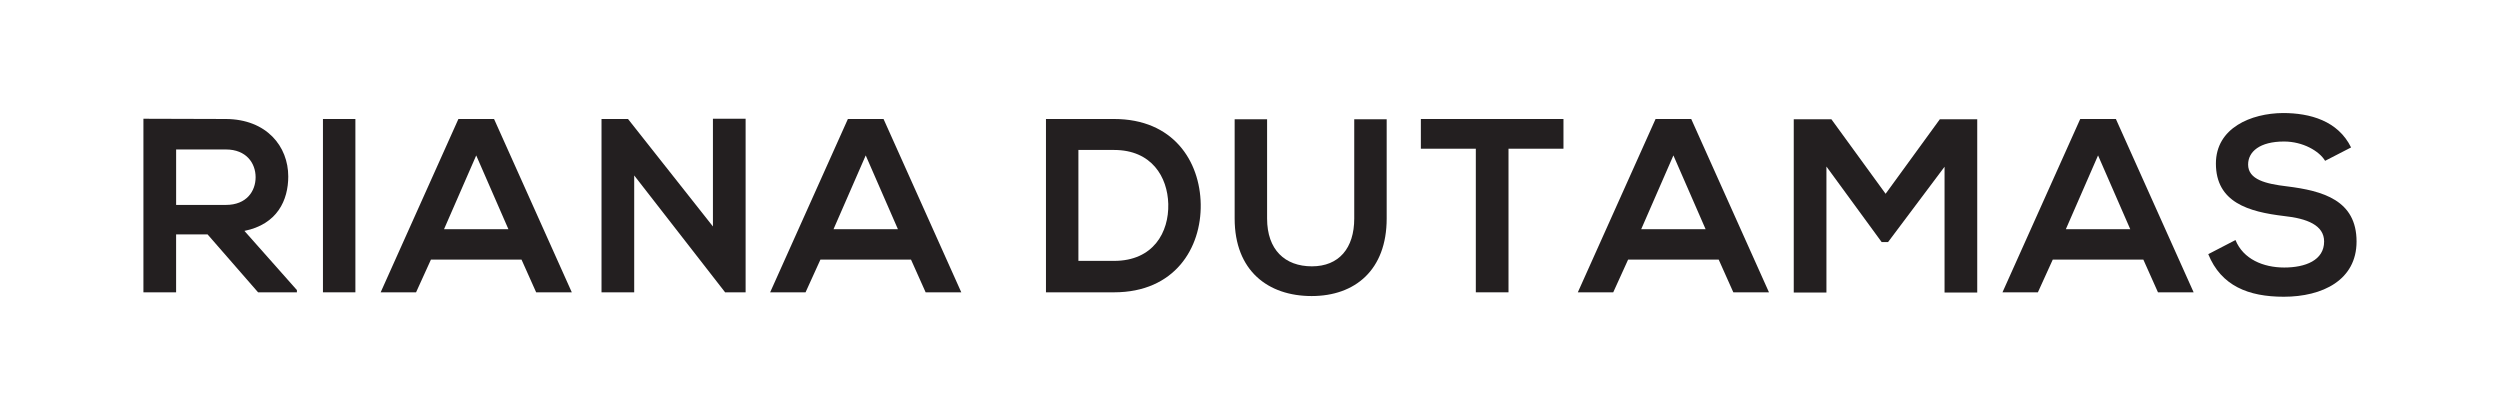
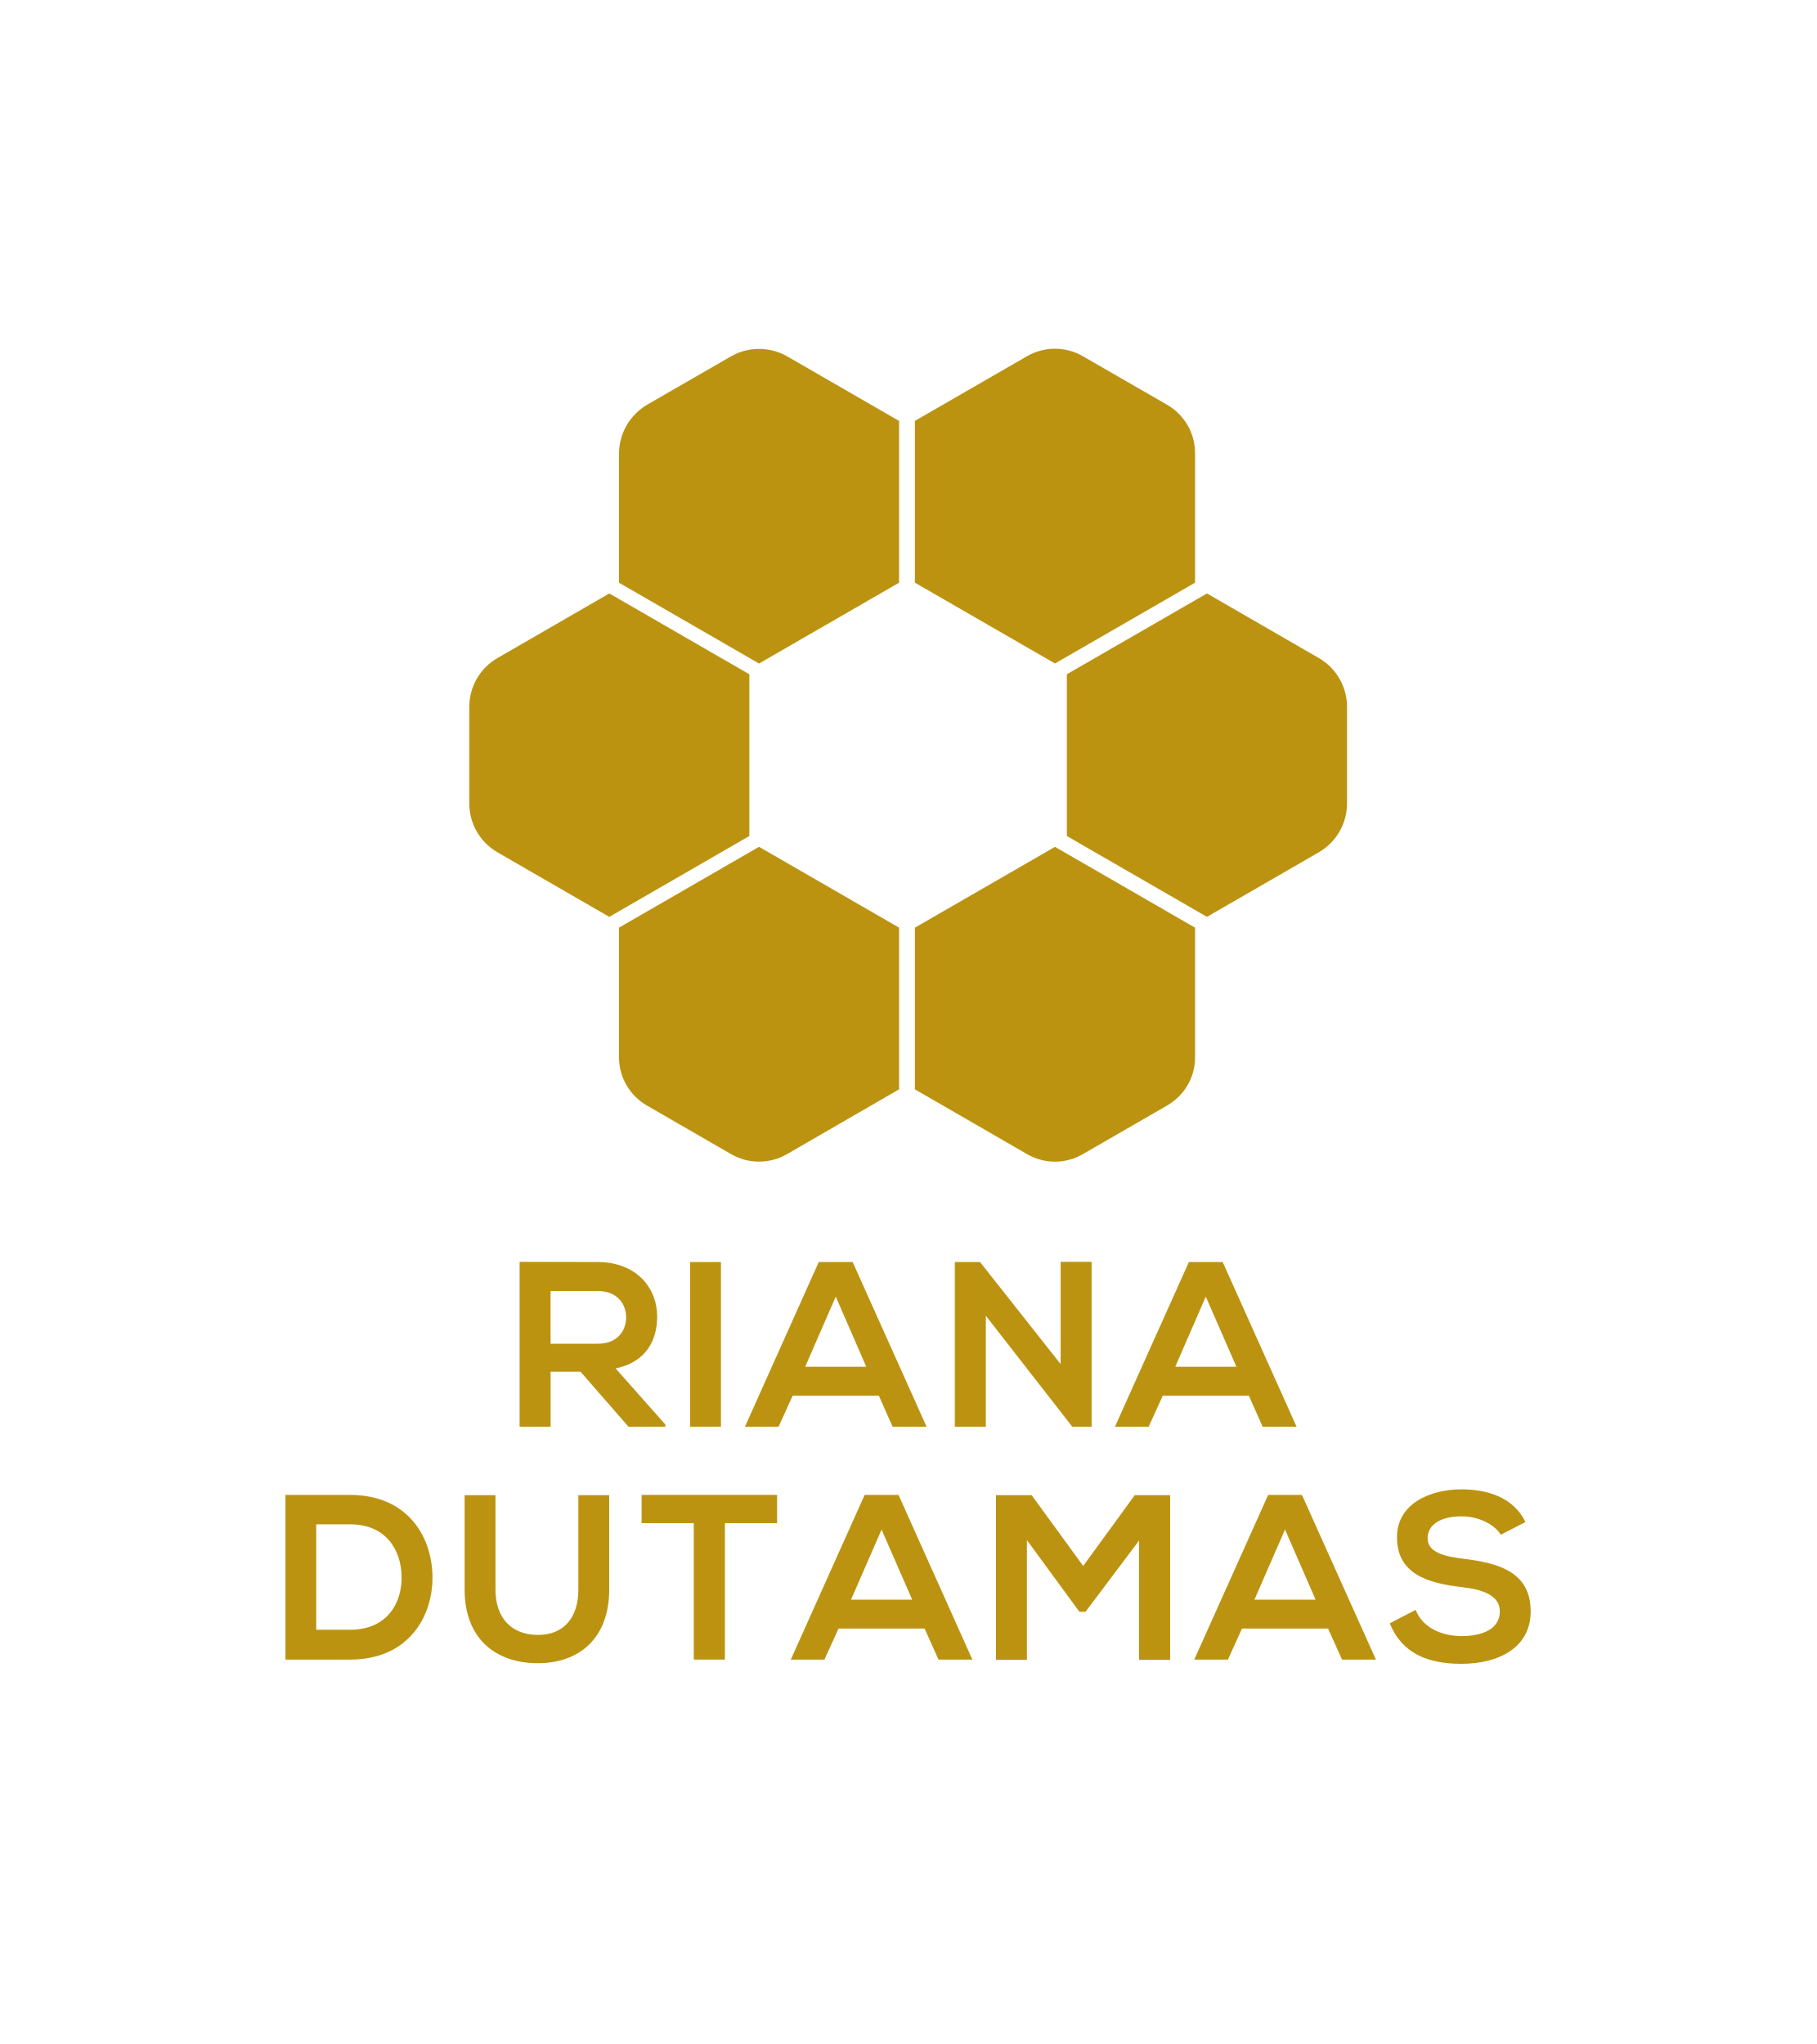
- <svg xmlns="http://www.w3.org/2000/svg" id="Layer_1" version="1.1" viewBox="0 0 1220 200">
+ <svg xmlns="http://www.w3.org/2000/svg" id="Layer_1" data-name="Layer 1" viewBox="0 0 528.85 595.28">
  <defs>
    <style>
-       .st0 {
-         fill: #231f20;
+       .cls-1 {
+         fill: none;
+       }
+ 
+       .cls-2 {
+         fill: #bc9311;
      }
    </style>
  </defs>
-   <path class="st0" d="M144.91,142.65h-18.97l-24.65-28.27h-15.35v28.27h-15.95V57.95c13.41,0,26.82.12,40.23.12,19.94.12,30.45,13.41,30.45,28.03,0,11.6-5.32,23.32-21.39,26.58l25.61,28.88v1.09ZM85.95,72.94v27.06h24.29c10.15,0,14.5-6.77,14.5-13.53s-4.47-13.53-14.5-13.53h-24.29Z" />
-   <path class="st0" d="M157.6,142.65V58.07h15.83v84.58h-15.83Z" />
-   <path class="st0" d="M254.51,126.7h-44.22l-7.25,15.95h-17.28l37.94-84.58h17.4l37.94,84.58h-17.4l-7.13-15.95ZM232.4,75.84l-15.71,36h31.41l-15.71-36Z" />
-   <path class="st0" d="M347.91,57.95h15.95v84.7h-9.91v.12l-44.46-57.15v57.03h-15.95V58.07h12.93l41.44,52.44v-52.56Z" />
-   <path class="st0" d="M444.58,126.7h-44.22l-7.25,15.95h-17.28l37.94-84.58h17.4l37.94,84.58h-17.4l-7.13-15.95ZM422.47,75.84l-15.71,36h31.42l-15.71-36Z" />
-   <path class="st0" d="M585.95,99.64c.36,21.39-12.69,43.01-42.29,43.01h-33.23V58.07h33.23c29,0,41.93,20.66,42.29,41.56ZM526.26,127.31h17.4c19.21,0,26.82-14.02,26.46-27.79-.36-13.17-8.1-26.34-26.46-26.34h-17.4v54.13Z" />
-   <path class="st0" d="M676.7,58.2v48.45c0,25.01-15.35,37.82-36.61,37.82s-37.58-12.32-37.58-37.82v-48.45h15.83v48.45c0,15.23,8.7,23.32,21.87,23.32s20.66-8.82,20.66-23.32v-48.45h15.83Z" />
-   <path class="st0" d="M720.2,72.57h-26.82v-14.5h69.59v14.5h-26.82v70.08h-15.95v-70.08Z" />
-   <path class="st0" d="M838.73,126.7h-44.22l-7.25,15.95h-17.28l37.94-84.58h17.4l37.94,84.58h-17.4l-7.13-15.95ZM816.62,75.84l-15.71,36h31.42l-15.71-36Z" />
-   <path class="st0" d="M948.93,81.39l-27.55,36.73h-3.14l-26.94-36.85v61.5h-15.95V58.2h18.37l26.46,36.37,26.46-36.37h18.25v84.57h-15.95v-61.38Z" />
-   <path class="st0" d="M1045.96,126.7h-44.22l-7.25,15.95h-17.28l37.94-84.58h17.4l37.94,84.58h-17.4l-7.13-15.95ZM1023.85,75.84l-15.71,36h31.42l-15.71-36Z" />
-   <path class="st0" d="M1134.66,78.49c-2.9-4.83-10.88-9.43-20.06-9.43-11.84,0-17.52,4.95-17.52,11.24,0,7.37,8.7,9.42,18.85,10.63,17.64,2.18,34.07,6.77,34.07,26.94,0,18.85-16.67,26.94-35.52,26.94-17.28,0-30.57-5.32-36.85-20.78l13.29-6.89c3.75,9.3,13.53,13.41,23.8,13.41s19.45-3.5,19.45-12.69c0-7.97-8.34-11.24-19.58-12.44-17.28-2.05-33.23-6.65-33.23-25.61,0-17.4,17.16-24.53,32.74-24.65,13.17,0,26.82,3.75,33.23,16.79l-12.68,6.53Z" />
+   <g>
+     <g>
+       <path class="cls-1" d="m307.01,200.04c-1.16,0-2.31-.32-3.35-.9l-40.61-23.45c-2.06-1.18-3.32-3.39-3.32-5.77v-46.91c0-2.37,1.26-4.59,3.32-5.78l32.53-18.77c3.47-2.01,7.43-3.07,11.43-3.07s7.96,1.06,11.42,3.07l24.44,14.1c7.03,4.08,11.42,11.67,11.42,19.81v37.56c0,2.38-1.26,4.59-3.35,5.77l-40.61,23.45c-1.02.58-2.17.9-3.33.9Z" />
+       <path class="cls-1" d="m351.08,273.51c-1.17,0-2.31-.3-3.35-.9l-40.61-23.45c-2.06-1.21-3.34-3.41-3.34-5.78v-46.9c0-2.38,1.28-4.58,3.34-5.78l40.61-23.44c1.03-.6,2.17-.9,3.35-.9s2.3.3,3.34.9l32.45,18.74c7.08,4.08,11.48,11.71,11.48,19.9v28.05c0,8.2-4.39,15.82-11.48,19.91l-32.45,18.75c-1.03.6-2.2.9-3.34.9Z" />
+       <path class="cls-1" d="m307.01,344.5c-3.98,0-7.89-1.05-11.34-3.04l-32.62-18.83c-2.06-1.2-3.32-3.4-3.32-5.78v-46.89c0-2.38,1.26-4.59,3.32-5.78l40.61-23.45c1.04-.6,2.2-.9,3.35-.9s2.31.3,3.33.9l40.61,23.45c2.08,1.2,3.35,3.4,3.35,5.78v37.65c0,8.09-4.33,15.64-11.36,19.66l-24.57,14.2c-3.45,1.99-7.37,3.04-11.36,3.04Z" />
+       <path class="cls-1" d="m221.21,344.46c-4,0-7.94-1.05-11.39-3.04l-24.47-14.14c-7.05-4.05-11.43-11.62-11.43-19.74v-37.6c0-2.38,1.28-4.59,3.35-5.78l40.61-23.45c1.03-.6,2.2-.9,3.34-.9s2.3.3,3.33.9l40.62,23.45c2.05,1.2,3.33,3.4,3.33,5.78v46.89c0,2.39-1.28,4.58-3.33,5.78l-32.55,18.8c-3.47,1.99-7.41,3.04-11.41,3.04Z" />
+       <path class="cls-1" d="m177.8,273.5c-1.16,0-2.32-.3-3.35-.9l-32.42-18.71c-7.11-4.11-11.53-11.76-11.53-19.97v-27.99c0-8.2,4.42-15.87,11.53-19.96l32.42-18.72c1.03-.6,2.19-.9,3.35-.9s2.3.3,3.33.9l40.62,23.44c2.06,1.2,3.33,3.41,3.33,5.78v46.9c0,2.38-1.27,4.58-3.33,5.78l-40.62,23.44c-1.04.6-2.19.9-3.33.9Z" />
+       <path class="cls-1" d="m221.21,200.04c-1.15,0-2.31-.32-3.34-.9l-40.61-23.45c-2.06-1.18-3.35-3.39-3.35-5.77v-37.37c0-8.26,4.46-15.96,11.62-20.08l24.08-13.91c3.52-2.04,7.54-3.11,11.6-3.11s8.08,1.07,11.61,3.11l32.35,18.68c2.05,1.19,3.33,3.41,3.33,5.78v46.91c0,2.38-1.28,4.59-3.33,5.77l-40.62,23.45c-1.03.58-2.17.9-3.33.9Z" />
+     </g>
+     <g>
+       <path class="cls-2" d="m180.24,270.16v37.75c0,5.78,3.1,11.14,8.1,14.04l24.58,14.19c5.02,2.89,11.19,2.89,16.21,0l32.67-18.89v-47.09l-40.78-23.54-40.78,23.54Z" />
+       <path class="cls-2" d="m218.2,196.37l-40.78-23.54-32.55,18.81c-5.11,2.93-8.22,8.36-8.22,14.24v28.1c0,5.87,3.11,11.3,8.22,14.25l32.55,18.79,40.78-23.55v-47.1Z" />
+       <path class="cls-2" d="m266.4,270.16v47.09l32.75,18.92c4.98,2.86,11.11,2.86,16.08,0l24.69-14.25c4.98-2.9,8.07-8.19,8.07-13.93v-37.82l-40.79-23.54-40.8,23.54Z" />
+       <path class="cls-2" d="m212.76,103.84l-24.22,13.96c-5.13,2.97-8.3,8.46-8.3,14.37v37.53l40.78,23.54,40.78-23.54v-47.11l-32.48-18.75c-5.14-2.97-11.46-2.97-16.57,0Z" />
+       <path class="cls-2" d="m384.04,191.65l-32.59-18.82-40.8,23.54v47.1l40.8,23.55,32.59-18.82c5.06-2.93,8.19-8.33,8.19-14.19v-28.17c0-5.85-3.13-11.26-8.19-14.19Z" />
+       <path class="cls-2" d="m347.99,131.98c0-5.82-3.1-11.17-8.12-14.08l-24.56-14.16c-5.03-2.91-11.21-2.91-16.26,0l-32.65,18.84v47.11l40.8,23.54,40.79-23.54v-37.72Z" />
+     </g>
+   </g>
+   <g>
+     <g>
+       <path class="cls-2" d="m193.74,415.5h-10.74l-13.97-16.02h-8.7v16.02h-9.03v-48.01c7.59,0,15.2.05,22.8.05,11.32.07,17.26,7.61,17.26,15.91,0,6.58-3,13.22-12.11,15.07l14.5,16.36v.61Zm-33.42-39.51v15.35h13.77c5.76,0,8.23-3.86,8.23-7.68s-2.53-7.67-8.23-7.67h-13.77Z" />
+       <path class="cls-2" d="m200.94,415.5v-47.96h8.99v47.96h-8.99Z" />
+       <path class="cls-2" d="m255.9,406.46h-25.08l-4.11,9.04h-9.79l21.49-47.96h9.87l21.52,47.96h-9.88l-4.02-9.04Zm-12.54-28.84l-8.9,20.42h17.78l-8.88-20.42Z" />
+       <path class="cls-2" d="m308.84,367.49h9.02v48.01h-5.58v.07l-25.22-32.38v32.31h-9.03v-47.96h7.34l23.47,29.73v-29.78Z" />
+       <path class="cls-2" d="m363.65,406.46h-25.06l-4.12,9.04h-9.81l21.53-47.96h9.84l21.51,47.96h-9.87l-4.03-9.04Zm-12.54-28.84l-8.89,20.42h17.8l-8.91-20.42Z" />
+     </g>
+     <g>
+       <path class="cls-2" d="m125.93,458.95c.19,12.11-7.2,24.38-24,24.38h-18.81v-47.96h18.81c16.45,0,23.77,11.74,24,23.58Zm-33.85,15.69h9.86c10.91,0,15.22-7.95,14.99-15.76-.19-7.49-4.54-14.95-14.99-14.95h-9.86v30.71Z" />
+       <path class="cls-2" d="m177.39,435.44v27.48c0,14.18-8.7,21.46-20.8,21.46s-21.3-7-21.3-21.46v-27.48h8.99v27.48c0,8.62,4.95,13.22,12.4,13.22s11.73-5,11.73-13.22v-27.48h8.98Z" />
+       <path class="cls-2" d="m202.02,443.59h-15.2v-8.23h39.46v8.23h-15.2v39.73h-9.06v-39.73Z" />
+       <path class="cls-2" d="m269.24,474.29h-25.07l-4.11,9.04h-9.79l21.5-47.96h9.87l21.5,47.96h-9.86l-4.05-9.04Zm-12.53-28.84l-8.9,20.42h17.81l-8.92-20.42Z" />
+       <path class="cls-2" d="m331.7,448.63l-15.63,20.79h-1.75l-15.3-20.89v34.87h-9.01v-47.96h10.39l15.01,20.62,15.01-20.62h10.31v47.96h-9.04v-34.77Z" />
+       <path class="cls-2" d="m386.72,474.29h-25.07l-4.1,9.04h-9.8l21.52-47.96h9.84l21.54,47.96h-9.87l-4.06-9.04Zm-12.54-28.84l-8.9,20.42h17.8l-8.9-20.42Z" />
+       <path class="cls-2" d="m437.02,446.97c-1.65-2.77-6.16-5.36-11.39-5.36-6.7,0-9.93,2.8-9.93,6.37,0,4.18,4.95,5.33,10.69,6.02,10.02,1.22,19.32,3.84,19.32,15.28,0,10.68-9.47,15.28-20.16,15.28-9.78,0-17.31-3.01-20.88-11.79l7.54-3.91c2.12,5.27,7.65,7.62,13.48,7.62s11.04-1.99,11.04-7.2c0-4.53-4.73-6.37-11.1-7.06-9.79-1.14-18.85-3.75-18.85-14.53,0-9.86,9.75-13.89,18.58-13.95,7.46,0,15.22,2.11,18.84,9.53l-7.18,3.69Z" />
+     </g>
+   </g>
</svg>
